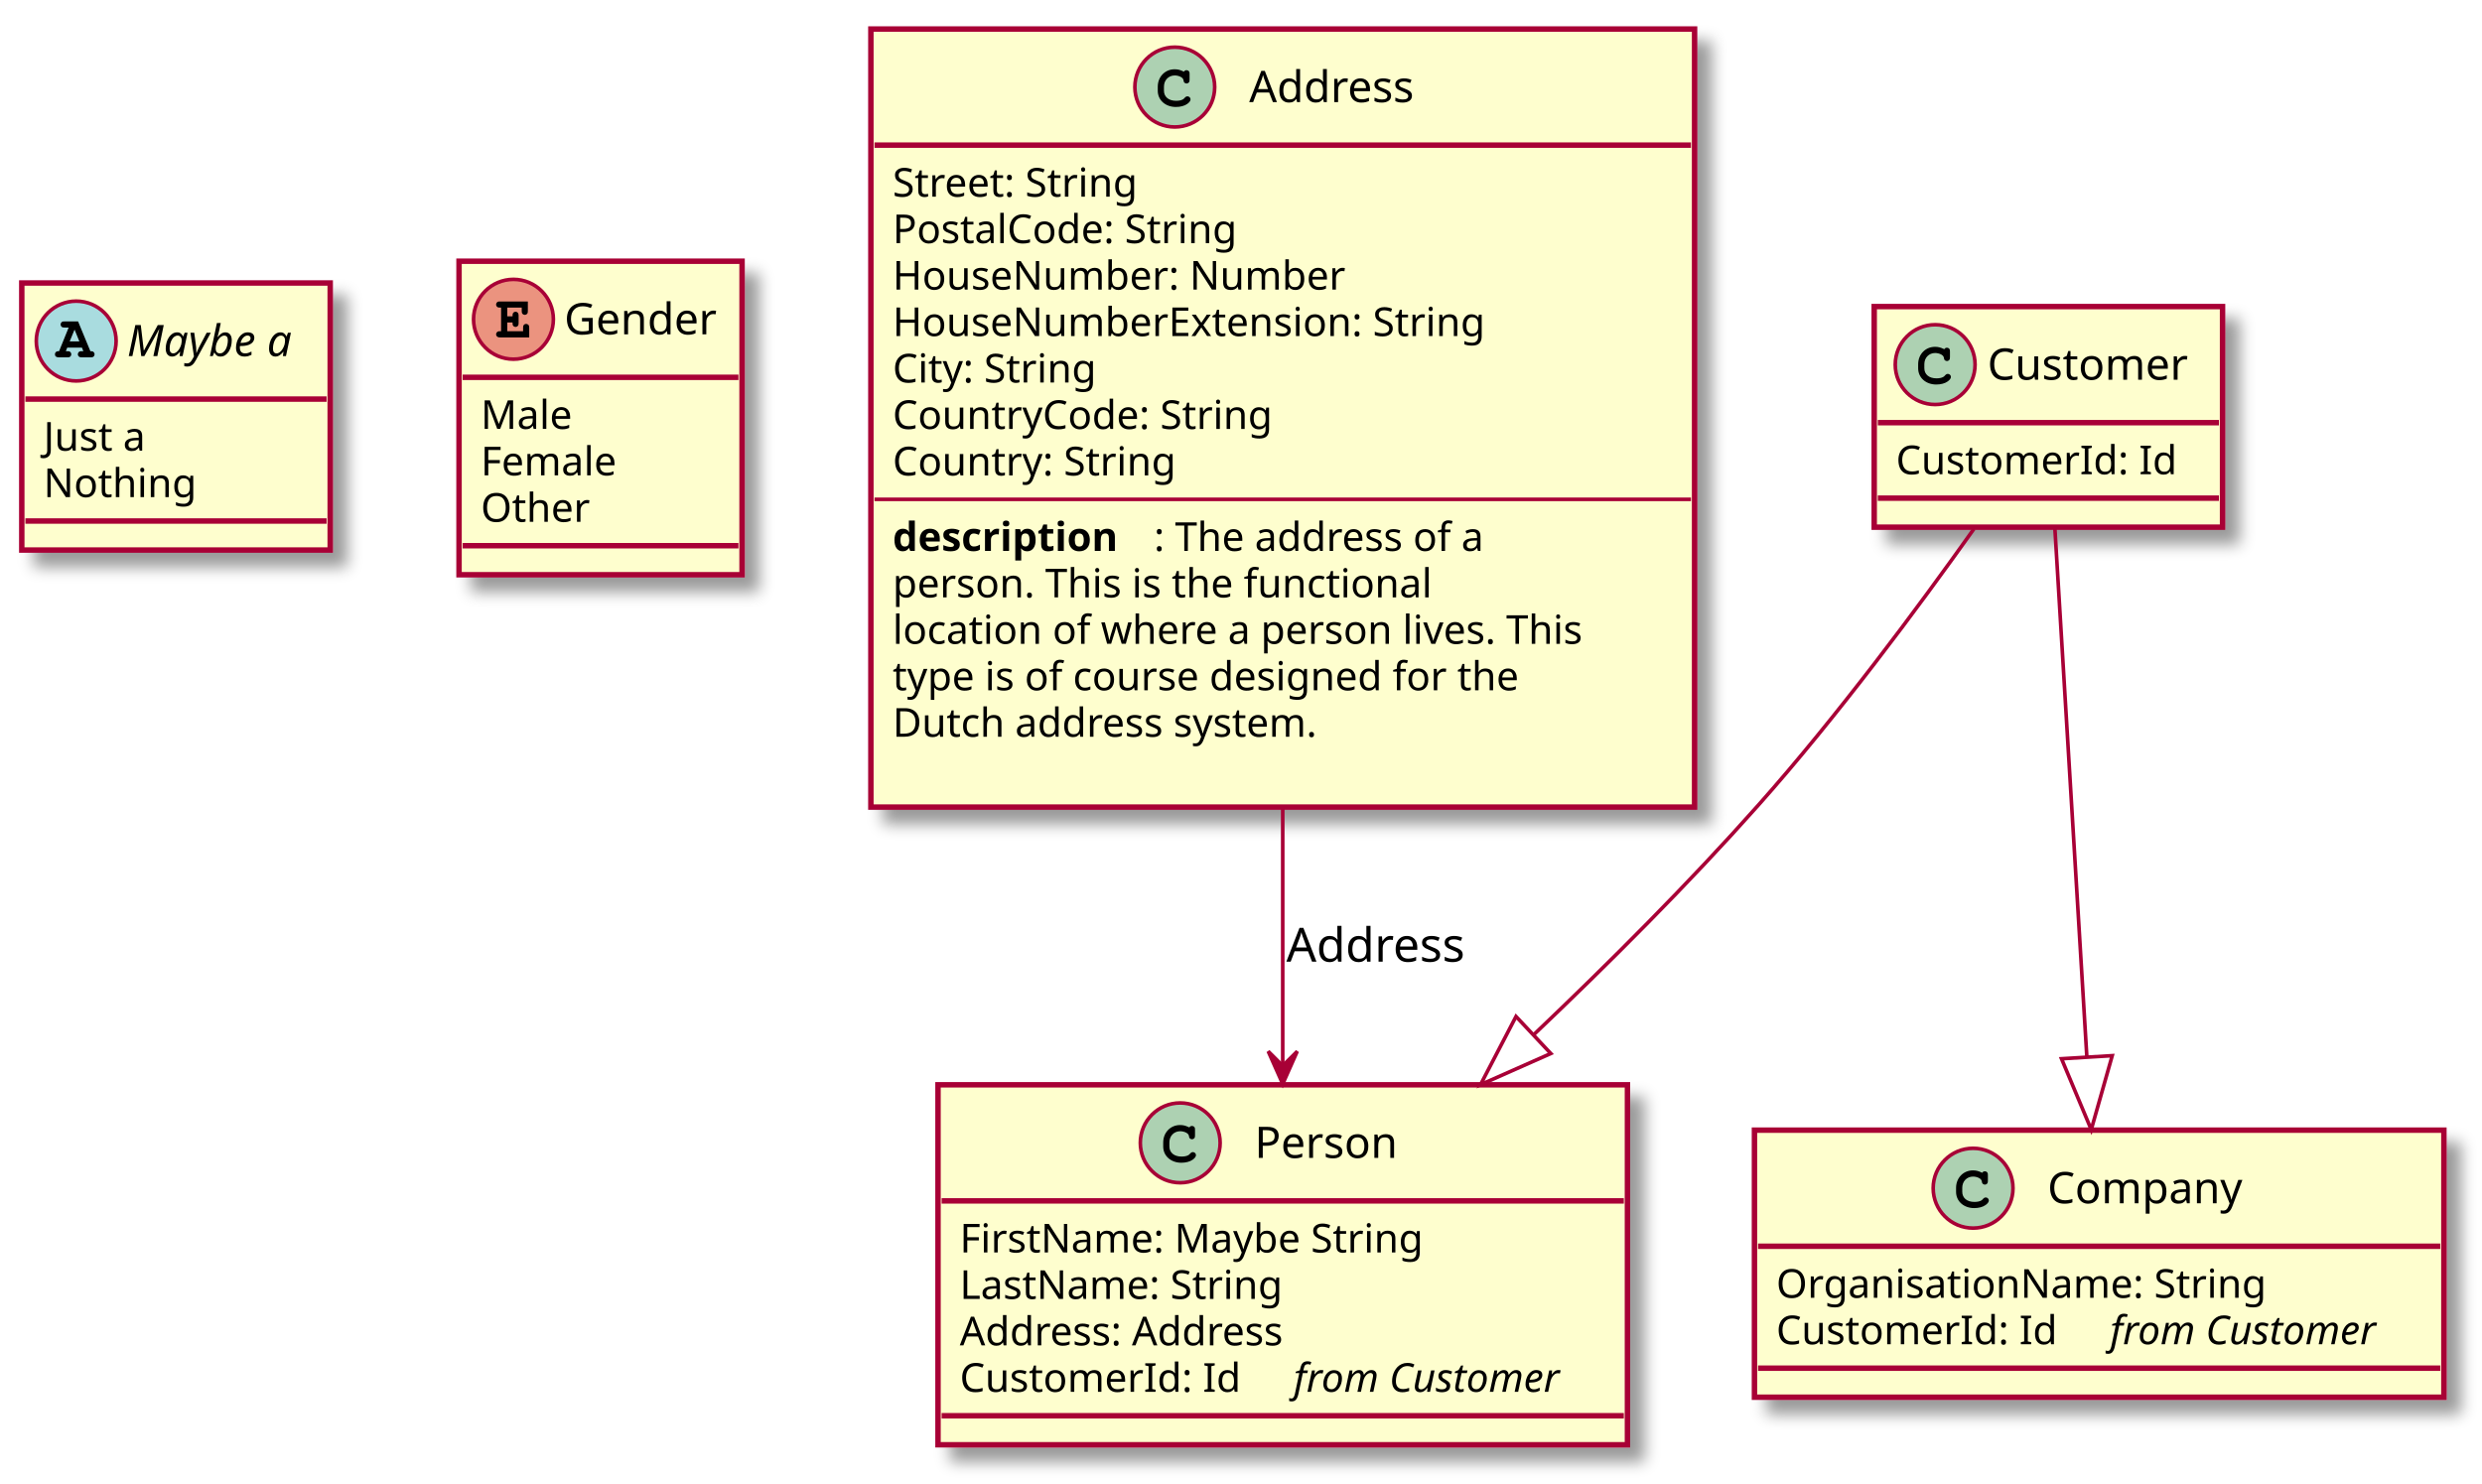
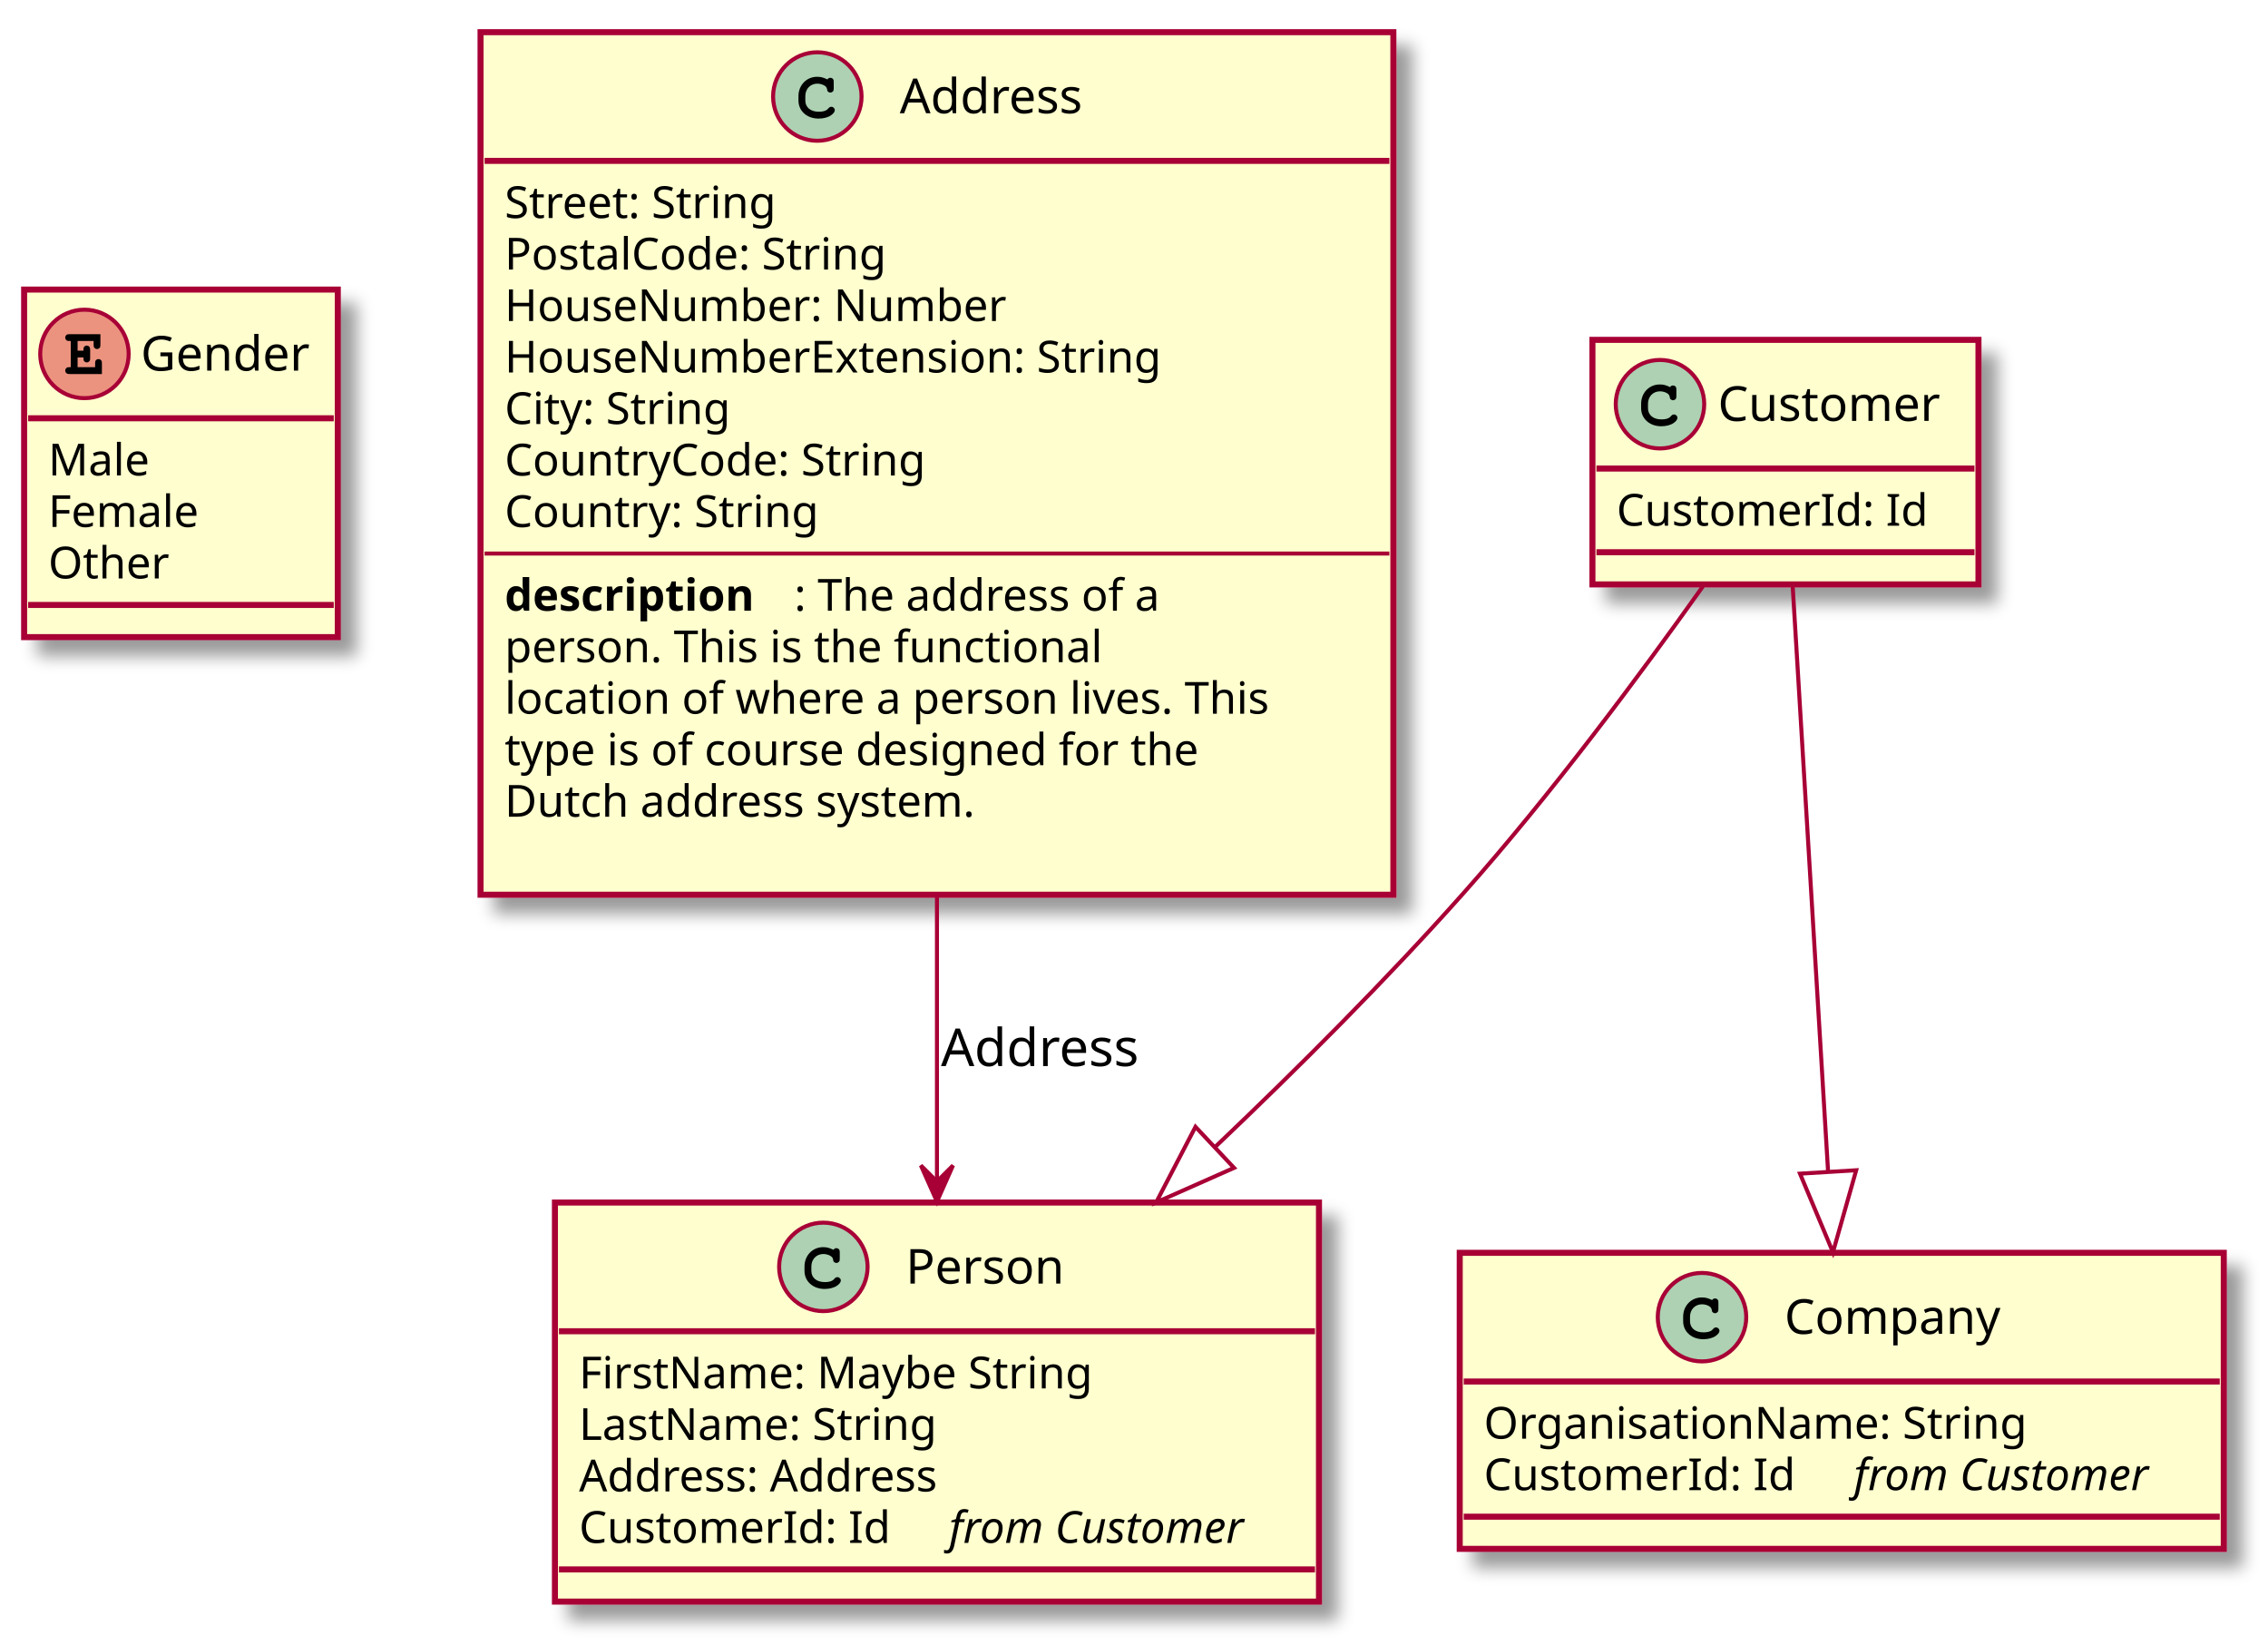
- <svg xmlns="http://www.w3.org/2000/svg" contentScriptType="application/ecmascript" contentStyleType="text/css" height="409px" preserveAspectRatio="none" style="width:684px;height:409px;" version="1.1" viewBox="0 0 684 409" width="684px" zoomAndPan="magnify">
+ <svg xmlns="http://www.w3.org/2000/svg" contentScriptType="application/ecmascript" contentStyleType="text/css" height="409px" preserveAspectRatio="none" style="width:564px;height:409px;" version="1.1" viewBox="0 0 564 409" width="564px" zoomAndPan="magnify">
  <defs>
-     <filter height="300%" id="fvduqva7580zv" width="300%" x="-1" y="-1">
+     <filter height="300%" id="f54f5c9pbn20a" width="300%" x="-1" y="-1">
      <feGaussianBlur result="blurOut" stdDeviation="2.0" />
      <feColorMatrix in="blurOut" result="blurOut2" type="matrix" values="0 0 0 0 0 0 0 0 0 0 0 0 0 0 0 0 0 0 .4 0" />
      <feOffset dx="4.0" dy="4.0" in="blurOut2" result="blurOut3" />
      <feBlend in="SourceGraphic" in2="blurOut3" mode="normal" />
    </filter>
  </defs>
  <g>
-     <rect fill="#FEFECE" filter="url(#fvduqva7580zv)" height="73.609" id="Maybe" style="stroke: #A80036; stroke-width: 1.5;" width="85" x="6" y="78" />
-     <ellipse cx="21" cy="94" fill="#A9DCDF" rx="11" ry="11" style="stroke: #A80036; stroke-width: 1.0;" />
-     <path d="M22.578,95.812 L18.531,95.812 L18.141,96.797 L18.531,96.797 C18.984,96.797 19.125,96.828 19.297,96.953 C19.516,97.125 19.641,97.375 19.641,97.656 C19.641,97.938 19.5,98.234 19.234,98.375 C19.109,98.469 18.891,98.5 18.531,98.5 L16.266,98.5 C15.516,98.5 15.141,98.219 15.141,97.656 C15.141,97.359 15.297,97.078 15.547,96.922 C15.703,96.812 15.859,96.797 16.281,96.797 L18.922,90.281 L17.844,90.281 C17.406,90.281 17.234,90.25 17.062,90.141 C16.844,89.969 16.703,89.719 16.703,89.438 C16.703,89.156 16.859,88.875 17.109,88.703 C17.266,88.609 17.391,88.594 17.844,88.594 L21.516,88.594 L24.906,96.797 C25.375,96.797 25.531,96.828 25.703,96.969 C25.922,97.125 26.062,97.375 26.062,97.656 C26.062,97.938 25.906,98.234 25.656,98.375 C25.516,98.469 25.297,98.5 24.938,98.5 L22.578,98.5 C22.156,98.5 21.953,98.453 21.812,98.328 C21.594,98.172 21.453,97.922 21.453,97.656 C21.453,97.359 21.609,97.078 21.859,96.922 C22.016,96.812 22.125,96.797 22.578,96.797 L22.969,96.797 Z M21.875,94.109 L20.547,90.844 L19.203,94.109 Z " />
-     <text fill="#000000" font-family="sans-serif" font-size="12" font-style="italic" lengthAdjust="spacingAndGlyphs" textLength="53" x="35" y="98.154">Maybe a</text>
-     <line style="stroke: #A80036; stroke-width: 1.5;" x1="7" x2="90" y1="110" y2="110" />
-     <text fill="#000000" font-family="sans-serif" font-size="11" lengthAdjust="spacingAndGlyphs" textLength="32" x="12" y="124.21">Just a</text>
-     <text fill="#000000" font-family="sans-serif" font-size="11" lengthAdjust="spacingAndGlyphs" textLength="43" x="12" y="137.015">Nothing</text>
-     <line style="stroke: #A80036; stroke-width: 1.5;" x1="7" x2="90" y1="143.609" y2="143.609" />
-     <rect fill="#FEFECE" filter="url(#fvduqva7580zv)" height="86.414" id="Gender" style="stroke: #A80036; stroke-width: 1.5;" width="78" x="126.5" y="72" />
-     <ellipse cx="141.5" cy="88" fill="#EB937F" rx="11" ry="11" style="stroke: #A80036; stroke-width: 1.0;" />
-     <path d="M139.797,88.875 L139.797,91.297 L144.156,91.297 L144.156,90.422 C144.156,89.938 144.188,89.797 144.297,89.641 C144.469,89.391 144.734,89.281 145,89.281 C145.281,89.281 145.562,89.438 145.734,89.688 C145.812,89.844 145.844,89.984 145.844,90.422 L145.844,93 L137.844,93 C137.453,93 137.219,92.953 137.078,92.828 C136.859,92.672 136.719,92.422 136.719,92.156 C136.719,91.859 136.875,91.594 137.125,91.422 C137.281,91.312 137.438,91.297 137.844,91.297 L138.094,91.297 L138.094,84.781 L137.844,84.781 C137.422,84.781 137.234,84.75 137.078,84.641 C136.859,84.469 136.719,84.219 136.719,83.938 C136.719,83.656 136.875,83.359 137.125,83.203 C137.281,83.109 137.406,83.094 137.844,83.094 L145.469,83.094 L145.469,85.641 C145.469,86.109 145.438,86.25 145.328,86.422 C145.156,86.641 144.891,86.781 144.625,86.781 C144.344,86.781 144.062,86.625 143.891,86.375 C143.812,86.219 143.781,86.047 143.781,85.641 L143.781,84.781 L139.797,84.781 L139.797,87.188 L141.25,87.188 L141.25,87.062 C141.25,86.609 141.281,86.453 141.391,86.281 C141.562,86.062 141.828,85.922 142.078,85.922 C142.531,85.922 142.844,86.234 142.906,86.703 C142.922,86.859 142.922,86.906 142.922,87.062 L142.922,88.984 C142.922,89.438 142.891,89.594 142.766,89.75 C142.609,89.969 142.344,90.109 142.094,90.109 C141.797,90.109 141.516,89.953 141.359,89.703 C141.281,89.547 141.25,89.391 141.25,88.984 L141.25,88.875 Z " />
-     <text fill="#000000" font-family="sans-serif" font-size="12" lengthAdjust="spacingAndGlyphs" textLength="46" x="155.5" y="92.154">Gender</text>
-     <line style="stroke: #A80036; stroke-width: 1.5;" x1="127.5" x2="203.5" y1="104" y2="104" />
-     <text fill="#000000" font-family="sans-serif" font-size="11" lengthAdjust="spacingAndGlyphs" textLength="26" x="132.5" y="118.21">Male</text>
-     <text fill="#000000" font-family="sans-serif" font-size="11" lengthAdjust="spacingAndGlyphs" textLength="41" x="132.5" y="131.015">Female</text>
-     <text fill="#000000" font-family="sans-serif" font-size="11" lengthAdjust="spacingAndGlyphs" textLength="32" x="132.5" y="143.82">Other</text>
-     <line style="stroke: #A80036; stroke-width: 1.5;" x1="127.5" x2="203.5" y1="150.414" y2="150.414" />
-     <rect fill="#FEFECE" filter="url(#fvduqva7580zv)" height="214.461" id="Address" style="stroke: #A80036; stroke-width: 1.5;" width="227" x="240" y="8" />
-     <ellipse cx="323.75" cy="24" fill="#ADD1B2" rx="11" ry="11" style="stroke: #A80036; stroke-width: 1.0;" />
-     <path d="M326.094,19.672 L326.266,19.75 C326.484,19.438 326.688,19.344 326.984,19.344 C327.281,19.344 327.562,19.484 327.719,19.75 C327.812,19.906 327.828,20.031 327.828,20.469 L327.828,21.891 C327.828,22.312 327.797,22.5 327.688,22.656 C327.516,22.875 327.25,23.016 326.984,23.016 C326.766,23.016 326.531,22.906 326.391,22.766 C326.25,22.641 326.219,22.516 326.156,22.109 C326.062,21.703 325.891,21.484 325.406,21.203 C324.938,20.953 324.328,20.797 323.75,20.797 C322.016,20.797 320.766,22.109 320.766,23.891 L320.766,24.984 C320.766,26.688 322.062,27.781 324.109,27.781 C324.875,27.781 325.562,27.656 325.984,27.391 C326.172,27.297 326.172,27.297 326.625,26.812 C326.812,26.625 327.016,26.547 327.234,26.547 C327.703,26.547 328.094,26.938 328.094,27.391 C328.094,27.781 327.766,28.234 327.188,28.641 C326.438,29.188 325.281,29.484 324.062,29.484 C321.172,29.484 319.062,27.594 319.062,25.016 L319.062,23.891 C319.062,21.172 321.062,19.094 323.688,19.094 C324.562,19.094 325.156,19.234 326.094,19.672 Z " />
-     <text fill="#000000" font-family="sans-serif" font-size="12" lengthAdjust="spacingAndGlyphs" textLength="51" x="344.25" y="28.154">Address</text>
-     <line style="stroke: #A80036; stroke-width: 1.5;" x1="241" x2="466" y1="40" y2="40" />
-     <text fill="#000000" font-family="sans-serif" font-size="11" lengthAdjust="spacingAndGlyphs" textLength="77" x="246" y="54.21">Street: String</text>
-     <text fill="#000000" font-family="sans-serif" font-size="11" lengthAdjust="spacingAndGlyphs" textLength="106" x="246" y="67.015">PostalCode: String</text>
-     <text fill="#000000" font-family="sans-serif" font-size="11" lengthAdjust="spacingAndGlyphs" textLength="134" x="246" y="79.82">HouseNumber: Number</text>
-     <text fill="#000000" font-family="sans-serif" font-size="11" lengthAdjust="spacingAndGlyphs" textLength="178" x="246" y="92.624">HouseNumberExtension: String</text>
-     <text fill="#000000" font-family="sans-serif" font-size="11" lengthAdjust="spacingAndGlyphs" textLength="63" x="246" y="105.429">City: String</text>
-     <text fill="#000000" font-family="sans-serif" font-size="11" lengthAdjust="spacingAndGlyphs" textLength="115" x="246" y="118.234">CountryCode: String</text>
-     <text fill="#000000" font-family="sans-serif" font-size="11" lengthAdjust="spacingAndGlyphs" textLength="86" x="246" y="131.039">Country: String</text>
-     <line style="stroke: #A80036; stroke-width: 1.0;" x1="241" x2="466" y1="137.633" y2="137.633" />
-     <text fill="#000000" font-family="sans-serif" font-size="11" font-weight="bold" lengthAdjust="spacingAndGlyphs" textLength="72" x="246" y="151.843">description</text>
-     <text fill="#000000" font-family="sans-serif" font-size="11" lengthAdjust="spacingAndGlyphs" textLength="106" x="318" y="151.843">: The address of a</text>
-     <text fill="#000000" font-family="sans-serif" font-size="11" lengthAdjust="spacingAndGlyphs" textLength="167" x="246" y="164.648">person. This is the functional</text>
-     <text fill="#000000" font-family="sans-serif" font-size="11" lengthAdjust="spacingAndGlyphs" textLength="215" x="246" y="177.453">location of where a person lives. This</text>
-     <text fill="#000000" font-family="sans-serif" font-size="11" lengthAdjust="spacingAndGlyphs" textLength="194" x="246" y="190.257">type is of course designed for the</text>
-     <text fill="#000000" font-family="sans-serif" font-size="11" lengthAdjust="spacingAndGlyphs" textLength="133" x="246" y="203.062">Dutch address system.</text>
-     <text fill="#000000" font-family="sans-serif" font-size="11" lengthAdjust="spacingAndGlyphs" textLength="0" x="250" y="215.867" />
-     <rect fill="#FEFECE" filter="url(#fvduqva7580zv)" height="99.219" id="Person" style="stroke: #A80036; stroke-width: 1.5;" width="190" x="258.5" y="299" />
-     <ellipse cx="325.25" cy="315" fill="#ADD1B2" rx="11" ry="11" style="stroke: #A80036; stroke-width: 1.0;" />
-     <path d="M327.594,310.672 L327.766,310.75 C327.984,310.438 328.188,310.344 328.484,310.344 C328.781,310.344 329.062,310.484 329.219,310.75 C329.312,310.906 329.328,311.031 329.328,311.469 L329.328,312.891 C329.328,313.312 329.297,313.5 329.188,313.656 C329.016,313.875 328.75,314.016 328.484,314.016 C328.266,314.016 328.031,313.906 327.891,313.766 C327.75,313.641 327.719,313.516 327.656,313.109 C327.562,312.703 327.391,312.484 326.906,312.203 C326.438,311.953 325.828,311.797 325.25,311.797 C323.516,311.797 322.266,313.109 322.266,314.891 L322.266,315.984 C322.266,317.688 323.562,318.781 325.609,318.781 C326.375,318.781 327.062,318.656 327.484,318.391 C327.672,318.297 327.672,318.297 328.125,317.812 C328.312,317.625 328.516,317.547 328.734,317.547 C329.203,317.547 329.594,317.938 329.594,318.391 C329.594,318.781 329.266,319.234 328.688,319.641 C327.938,320.188 326.781,320.484 325.562,320.484 C322.672,320.484 320.562,318.594 320.562,316.016 L320.562,314.891 C320.562,312.172 322.562,310.094 325.188,310.094 C326.062,310.094 326.656,310.234 327.594,310.672 Z " />
-     <text fill="#000000" font-family="sans-serif" font-size="12" lengthAdjust="spacingAndGlyphs" textLength="44" x="345.75" y="319.154">Person</text>
-     <line style="stroke: #A80036; stroke-width: 1.5;" x1="259.5" x2="447.5" y1="331" y2="331" />
-     <text fill="#000000" font-family="sans-serif" font-size="11" lengthAdjust="spacingAndGlyphs" textLength="140" x="264.5" y="345.21">FirstName: Maybe String</text>
-     <text fill="#000000" font-family="sans-serif" font-size="11" lengthAdjust="spacingAndGlyphs" textLength="99" x="264.5" y="358.015">LastName: String</text>
-     <text fill="#000000" font-family="sans-serif" font-size="11" lengthAdjust="spacingAndGlyphs" textLength="102" x="264.5" y="370.82">Address: Address</text>
-     <text fill="#000000" font-family="sans-serif" font-size="11" lengthAdjust="spacingAndGlyphs" textLength="84" x="264.5" y="383.625">CustomerId: Id</text>
-     <text fill="#000000" font-family="sans-serif" font-size="11" font-style="italic" lengthAdjust="spacingAndGlyphs" textLength="86" x="356.5" y="383.625">from Customer</text>
-     <line style="stroke: #A80036; stroke-width: 1.5;" x1="259.5" x2="447.5" y1="390.219" y2="390.219" />
-     <rect fill="#FEFECE" filter="url(#fvduqva7580zv)" height="60.805" id="Customer" style="stroke: #A80036; stroke-width: 1.5;" width="96" x="516.5" y="84.5" />
-     <ellipse cx="533.3" cy="100.5" fill="#ADD1B2" rx="11" ry="11" style="stroke: #A80036; stroke-width: 1.0;" />
-     <path d="M535.644,96.172 L535.816,96.25 C536.034,95.938 536.237,95.844 536.534,95.844 C536.831,95.844 537.112,95.984 537.269,96.25 C537.362,96.406 537.378,96.531 537.378,96.969 L537.378,98.391 C537.378,98.812 537.347,99 537.237,99.156 C537.066,99.375 536.8,99.516 536.534,99.516 C536.316,99.516 536.081,99.406 535.941,99.266 C535.8,99.141 535.769,99.016 535.706,98.609 C535.612,98.203 535.441,97.984 534.956,97.703 C534.487,97.453 533.878,97.297 533.3,97.297 C531.566,97.297 530.316,98.609 530.316,100.391 L530.316,101.484 C530.316,103.188 531.612,104.281 533.659,104.281 C534.425,104.281 535.112,104.156 535.534,103.891 C535.722,103.797 535.722,103.797 536.175,103.312 C536.362,103.125 536.566,103.047 536.784,103.047 C537.253,103.047 537.644,103.438 537.644,103.891 C537.644,104.281 537.316,104.734 536.737,105.141 C535.987,105.688 534.831,105.984 533.612,105.984 C530.722,105.984 528.612,104.094 528.612,101.516 L528.612,100.391 C528.612,97.672 530.612,95.594 533.237,95.594 C534.112,95.594 534.706,95.734 535.644,96.172 Z " />
-     <text fill="#000000" font-family="sans-serif" font-size="12" lengthAdjust="spacingAndGlyphs" textLength="60" x="547.7" y="104.654">Customer</text>
-     <line style="stroke: #A80036; stroke-width: 1.5;" x1="517.5" x2="611.5" y1="116.5" y2="116.5" />
-     <text fill="#000000" font-family="sans-serif" font-size="11" lengthAdjust="spacingAndGlyphs" textLength="84" x="522.5" y="130.71">CustomerId: Id</text>
-     <line style="stroke: #A80036; stroke-width: 1.5;" x1="517.5" x2="611.5" y1="137.305" y2="137.305" />
-     <rect fill="#FEFECE" filter="url(#fvduqva7580zv)" height="73.609" id="Company" style="stroke: #A80036; stroke-width: 1.5;" width="190" x="483.5" y="311.5" />
-     <ellipse cx="543.75" cy="327.5" fill="#ADD1B2" rx="11" ry="11" style="stroke: #A80036; stroke-width: 1.0;" />
-     <path d="M546.094,323.172 L546.266,323.25 C546.484,322.938 546.688,322.844 546.984,322.844 C547.281,322.844 547.562,322.984 547.719,323.25 C547.812,323.406 547.828,323.531 547.828,323.969 L547.828,325.391 C547.828,325.812 547.797,326 547.688,326.156 C547.516,326.375 547.25,326.516 546.984,326.516 C546.766,326.516 546.531,326.406 546.391,326.266 C546.25,326.141 546.219,326.016 546.156,325.609 C546.062,325.203 545.891,324.984 545.406,324.703 C544.938,324.453 544.328,324.297 543.75,324.297 C542.016,324.297 540.766,325.609 540.766,327.391 L540.766,328.484 C540.766,330.188 542.062,331.281 544.109,331.281 C544.875,331.281 545.562,331.156 545.984,330.891 C546.172,330.797 546.172,330.797 546.625,330.312 C546.812,330.125 547.016,330.047 547.234,330.047 C547.703,330.047 548.094,330.438 548.094,330.891 C548.094,331.281 547.766,331.734 547.188,332.141 C546.438,332.688 545.281,332.984 544.062,332.984 C541.172,332.984 539.062,331.094 539.062,328.516 L539.062,327.391 C539.062,324.672 541.062,322.594 543.688,322.594 C544.562,322.594 545.156,322.734 546.094,323.172 Z " />
-     <text fill="#000000" font-family="sans-serif" font-size="12" lengthAdjust="spacingAndGlyphs" textLength="57" x="564.25" y="331.654">Company</text>
-     <line style="stroke: #A80036; stroke-width: 1.5;" x1="484.5" x2="672.5" y1="343.5" y2="343.5" />
-     <text fill="#000000" font-family="sans-serif" font-size="11" lengthAdjust="spacingAndGlyphs" textLength="148" x="489.5" y="357.71">OrganisationName: String</text>
-     <text fill="#000000" font-family="sans-serif" font-size="11" lengthAdjust="spacingAndGlyphs" textLength="84" x="489.5" y="370.515">CustomerId: Id</text>
-     <text fill="#000000" font-family="sans-serif" font-size="11" font-style="italic" lengthAdjust="spacingAndGlyphs" textLength="86" x="581.5" y="370.515">from Customer</text>
-     <line style="stroke: #A80036; stroke-width: 1.5;" x1="484.5" x2="672.5" y1="377.109" y2="377.109" />
-     <path d="M353.5,222.264 C353.5,247.023 353.5,272.365 353.5,293.718 " fill="none" id="Address-Person" style="stroke: #A80036; stroke-width: 1.0;" />
-     <polygon fill="#A80036" points="353.5,298.774,357.5,289.774,353.5,293.774,349.5,289.774,353.5,298.774" style="stroke: #A80036; stroke-width: 1.0;" />
-     <text fill="#000000" font-family="sans-serif" font-size="13" lengthAdjust="spacingAndGlyphs" textLength="52" x="354.5" y="265.067">Address</text>
-     <path d="M543.976,145.783 C528.487,167.594 506.251,197.531 484.5,222 C465.388,243.499 443.24,265.632 422.653,285.209 " fill="none" id="Customer-Person" style="stroke: #A80036; stroke-width: 1.0;" />
-     <polygon fill="none" points="427.376,290.378,408.005,298.968,417.791,280.173,427.376,290.378" style="stroke: #A80036; stroke-width: 1.0;" />
-     <path d="M566.302,145.791 C568.519,182.455 572.33,245.48 575.104,291.342 " fill="none" id="Customer-Company" style="stroke: #A80036; stroke-width: 1.0;" />
-     <polygon fill="none" points="582.094,290.973,576.314,311.359,568.12,291.818,582.094,290.973" style="stroke: #A80036; stroke-width: 1.0;" />
+     <rect fill="#FEFECE" filter="url(#f54f5c9pbn20a)" height="86.414" id="Gender" style="stroke: #A80036; stroke-width: 1.5;" width="78" x="6" y="72" />
+     <ellipse cx="21" cy="88" fill="#EB937F" rx="11" ry="11" style="stroke: #A80036; stroke-width: 1.0;" />
+     <path d="M19.297,88.875 L19.297,91.297 L23.656,91.297 L23.656,90.422 C23.656,89.938 23.688,89.797 23.797,89.641 C23.969,89.391 24.234,89.281 24.5,89.281 C24.781,89.281 25.062,89.438 25.234,89.688 C25.312,89.844 25.344,89.984 25.344,90.422 L25.344,93 L17.344,93 C16.953,93 16.719,92.953 16.578,92.828 C16.359,92.672 16.219,92.422 16.219,92.156 C16.219,91.859 16.375,91.594 16.625,91.422 C16.781,91.312 16.938,91.297 17.344,91.297 L17.594,91.297 L17.594,84.781 L17.344,84.781 C16.922,84.781 16.734,84.75 16.578,84.641 C16.359,84.469 16.219,84.219 16.219,83.938 C16.219,83.656 16.375,83.359 16.625,83.203 C16.781,83.109 16.906,83.094 17.344,83.094 L24.969,83.094 L24.969,85.641 C24.969,86.109 24.938,86.25 24.828,86.422 C24.656,86.641 24.391,86.781 24.125,86.781 C23.844,86.781 23.562,86.625 23.391,86.375 C23.312,86.219 23.281,86.047 23.281,85.641 L23.281,84.781 L19.297,84.781 L19.297,87.188 L20.75,87.188 L20.75,87.062 C20.75,86.609 20.781,86.453 20.891,86.281 C21.062,86.062 21.328,85.922 21.578,85.922 C22.031,85.922 22.344,86.234 22.406,86.703 C22.422,86.859 22.422,86.906 22.422,87.062 L22.422,88.984 C22.422,89.438 22.391,89.594 22.266,89.75 C22.109,89.969 21.844,90.109 21.594,90.109 C21.297,90.109 21.016,89.953 20.859,89.703 C20.781,89.547 20.75,89.391 20.75,88.984 L20.75,88.875 Z " />
+     <text fill="#000000" font-family="sans-serif" font-size="12" lengthAdjust="spacingAndGlyphs" textLength="46" x="35" y="92.154">Gender</text>
+     <line style="stroke: #A80036; stroke-width: 1.5;" x1="7" x2="83" y1="104" y2="104" />
+     <text fill="#000000" font-family="sans-serif" font-size="11" lengthAdjust="spacingAndGlyphs" textLength="26" x="12" y="118.21">Male</text>
+     <text fill="#000000" font-family="sans-serif" font-size="11" lengthAdjust="spacingAndGlyphs" textLength="41" x="12" y="131.015">Female</text>
+     <text fill="#000000" font-family="sans-serif" font-size="11" lengthAdjust="spacingAndGlyphs" textLength="32" x="12" y="143.82">Other</text>
+     <line style="stroke: #A80036; stroke-width: 1.5;" x1="7" x2="83" y1="150.414" y2="150.414" />
+     <rect fill="#FEFECE" filter="url(#f54f5c9pbn20a)" height="214.461" id="Address" style="stroke: #A80036; stroke-width: 1.5;" width="227" x="119.5" y="8" />
+     <ellipse cx="203.25" cy="24" fill="#ADD1B2" rx="11" ry="11" style="stroke: #A80036; stroke-width: 1.0;" />
+     <path d="M205.594,19.672 L205.766,19.75 C205.984,19.438 206.188,19.344 206.484,19.344 C206.781,19.344 207.062,19.484 207.219,19.75 C207.312,19.906 207.328,20.031 207.328,20.469 L207.328,21.891 C207.328,22.312 207.297,22.5 207.188,22.656 C207.016,22.875 206.75,23.016 206.484,23.016 C206.266,23.016 206.031,22.906 205.891,22.766 C205.75,22.641 205.719,22.516 205.656,22.109 C205.562,21.703 205.391,21.484 204.906,21.203 C204.438,20.953 203.828,20.797 203.25,20.797 C201.516,20.797 200.266,22.109 200.266,23.891 L200.266,24.984 C200.266,26.688 201.562,27.781 203.609,27.781 C204.375,27.781 205.062,27.656 205.484,27.391 C205.672,27.297 205.672,27.297 206.125,26.812 C206.312,26.625 206.516,26.547 206.734,26.547 C207.203,26.547 207.594,26.938 207.594,27.391 C207.594,27.781 207.266,28.234 206.688,28.641 C205.938,29.188 204.781,29.484 203.562,29.484 C200.672,29.484 198.562,27.594 198.562,25.016 L198.562,23.891 C198.562,21.172 200.562,19.094 203.188,19.094 C204.062,19.094 204.656,19.234 205.594,19.672 Z " />
+     <text fill="#000000" font-family="sans-serif" font-size="12" lengthAdjust="spacingAndGlyphs" textLength="51" x="223.75" y="28.154">Address</text>
+     <line style="stroke: #A80036; stroke-width: 1.5;" x1="120.5" x2="345.5" y1="40" y2="40" />
+     <text fill="#000000" font-family="sans-serif" font-size="11" lengthAdjust="spacingAndGlyphs" textLength="77" x="125.5" y="54.21">Street: String</text>
+     <text fill="#000000" font-family="sans-serif" font-size="11" lengthAdjust="spacingAndGlyphs" textLength="106" x="125.5" y="67.015">PostalCode: String</text>
+     <text fill="#000000" font-family="sans-serif" font-size="11" lengthAdjust="spacingAndGlyphs" textLength="134" x="125.5" y="79.82">HouseNumber: Number</text>
+     <text fill="#000000" font-family="sans-serif" font-size="11" lengthAdjust="spacingAndGlyphs" textLength="178" x="125.5" y="92.624">HouseNumberExtension: String</text>
+     <text fill="#000000" font-family="sans-serif" font-size="11" lengthAdjust="spacingAndGlyphs" textLength="63" x="125.5" y="105.429">City: String</text>
+     <text fill="#000000" font-family="sans-serif" font-size="11" lengthAdjust="spacingAndGlyphs" textLength="115" x="125.5" y="118.234">CountryCode: String</text>
+     <text fill="#000000" font-family="sans-serif" font-size="11" lengthAdjust="spacingAndGlyphs" textLength="86" x="125.5" y="131.039">Country: String</text>
+     <line style="stroke: #A80036; stroke-width: 1.0;" x1="120.5" x2="345.5" y1="137.633" y2="137.633" />
+     <text fill="#000000" font-family="sans-serif" font-size="11" font-weight="bold" lengthAdjust="spacingAndGlyphs" textLength="72" x="125.5" y="151.843">description</text>
+     <text fill="#000000" font-family="sans-serif" font-size="11" lengthAdjust="spacingAndGlyphs" textLength="106" x="197.5" y="151.843">: The address of a</text>
+     <text fill="#000000" font-family="sans-serif" font-size="11" lengthAdjust="spacingAndGlyphs" textLength="167" x="125.5" y="164.648">person. This is the functional</text>
+     <text fill="#000000" font-family="sans-serif" font-size="11" lengthAdjust="spacingAndGlyphs" textLength="215" x="125.5" y="177.453">location of where a person lives. This</text>
+     <text fill="#000000" font-family="sans-serif" font-size="11" lengthAdjust="spacingAndGlyphs" textLength="194" x="125.5" y="190.257">type is of course designed for the</text>
+     <text fill="#000000" font-family="sans-serif" font-size="11" lengthAdjust="spacingAndGlyphs" textLength="133" x="125.5" y="203.062">Dutch address system.</text>
+     <text fill="#000000" font-family="sans-serif" font-size="11" lengthAdjust="spacingAndGlyphs" textLength="0" x="129.5" y="215.867" />
+     <rect fill="#FEFECE" filter="url(#f54f5c9pbn20a)" height="99.219" id="Person" style="stroke: #A80036; stroke-width: 1.5;" width="190" x="138" y="299" />
+     <ellipse cx="204.75" cy="315" fill="#ADD1B2" rx="11" ry="11" style="stroke: #A80036; stroke-width: 1.0;" />
+     <path d="M207.094,310.672 L207.266,310.75 C207.484,310.438 207.688,310.344 207.984,310.344 C208.281,310.344 208.562,310.484 208.719,310.75 C208.812,310.906 208.828,311.031 208.828,311.469 L208.828,312.891 C208.828,313.312 208.797,313.5 208.688,313.656 C208.516,313.875 208.25,314.016 207.984,314.016 C207.766,314.016 207.531,313.906 207.391,313.766 C207.25,313.641 207.219,313.516 207.156,313.109 C207.062,312.703 206.891,312.484 206.406,312.203 C205.938,311.953 205.328,311.797 204.75,311.797 C203.016,311.797 201.766,313.109 201.766,314.891 L201.766,315.984 C201.766,317.688 203.062,318.781 205.109,318.781 C205.875,318.781 206.562,318.656 206.984,318.391 C207.172,318.297 207.172,318.297 207.625,317.812 C207.812,317.625 208.016,317.547 208.234,317.547 C208.703,317.547 209.094,317.938 209.094,318.391 C209.094,318.781 208.766,319.234 208.188,319.641 C207.438,320.188 206.281,320.484 205.062,320.484 C202.172,320.484 200.062,318.594 200.062,316.016 L200.062,314.891 C200.062,312.172 202.062,310.094 204.688,310.094 C205.562,310.094 206.156,310.234 207.094,310.672 Z " />
+     <text fill="#000000" font-family="sans-serif" font-size="12" lengthAdjust="spacingAndGlyphs" textLength="44" x="225.25" y="319.154">Person</text>
+     <line style="stroke: #A80036; stroke-width: 1.5;" x1="139" x2="327" y1="331" y2="331" />
+     <text fill="#000000" font-family="sans-serif" font-size="11" lengthAdjust="spacingAndGlyphs" textLength="140" x="144" y="345.21">FirstName: Maybe String</text>
+     <text fill="#000000" font-family="sans-serif" font-size="11" lengthAdjust="spacingAndGlyphs" textLength="99" x="144" y="358.015">LastName: String</text>
+     <text fill="#000000" font-family="sans-serif" font-size="11" lengthAdjust="spacingAndGlyphs" textLength="102" x="144" y="370.82">Address: Address</text>
+     <text fill="#000000" font-family="sans-serif" font-size="11" lengthAdjust="spacingAndGlyphs" textLength="84" x="144" y="383.625">CustomerId: Id</text>
+     <text fill="#000000" font-family="sans-serif" font-size="11" font-style="italic" lengthAdjust="spacingAndGlyphs" textLength="86" x="236" y="383.625">from Customer</text>
+     <line style="stroke: #A80036; stroke-width: 1.5;" x1="139" x2="327" y1="390.219" y2="390.219" />
+     <rect fill="#FEFECE" filter="url(#f54f5c9pbn20a)" height="60.805" id="Customer" style="stroke: #A80036; stroke-width: 1.5;" width="96" x="396" y="84.5" />
+     <ellipse cx="412.8" cy="100.5" fill="#ADD1B2" rx="11" ry="11" style="stroke: #A80036; stroke-width: 1.0;" />
+     <path d="M415.144,96.172 L415.316,96.25 C415.534,95.938 415.738,95.844 416.034,95.844 C416.331,95.844 416.613,95.984 416.769,96.25 C416.863,96.406 416.878,96.531 416.878,96.969 L416.878,98.391 C416.878,98.812 416.847,99 416.738,99.156 C416.566,99.375 416.3,99.516 416.034,99.516 C415.816,99.516 415.581,99.406 415.441,99.266 C415.3,99.141 415.269,99.016 415.206,98.609 C415.113,98.203 414.941,97.984 414.456,97.703 C413.988,97.453 413.378,97.297 412.8,97.297 C411.066,97.297 409.816,98.609 409.816,100.391 L409.816,101.484 C409.816,103.188 411.113,104.281 413.159,104.281 C413.925,104.281 414.613,104.156 415.034,103.891 C415.222,103.797 415.222,103.797 415.675,103.312 C415.863,103.125 416.066,103.047 416.284,103.047 C416.753,103.047 417.144,103.438 417.144,103.891 C417.144,104.281 416.816,104.734 416.238,105.141 C415.488,105.688 414.331,105.984 413.113,105.984 C410.222,105.984 408.113,104.094 408.113,101.516 L408.113,100.391 C408.113,97.672 410.113,95.594 412.738,95.594 C413.613,95.594 414.206,95.734 415.144,96.172 Z " />
+     <text fill="#000000" font-family="sans-serif" font-size="12" lengthAdjust="spacingAndGlyphs" textLength="60" x="427.2" y="104.654">Customer</text>
+     <line style="stroke: #A80036; stroke-width: 1.5;" x1="397" x2="491" y1="116.5" y2="116.5" />
+     <text fill="#000000" font-family="sans-serif" font-size="11" lengthAdjust="spacingAndGlyphs" textLength="84" x="402" y="130.71">CustomerId: Id</text>
+     <line style="stroke: #A80036; stroke-width: 1.5;" x1="397" x2="491" y1="137.305" y2="137.305" />
+     <rect fill="#FEFECE" filter="url(#f54f5c9pbn20a)" height="73.609" id="Company" style="stroke: #A80036; stroke-width: 1.5;" width="190" x="363" y="311.5" />
+     <ellipse cx="423.25" cy="327.5" fill="#ADD1B2" rx="11" ry="11" style="stroke: #A80036; stroke-width: 1.0;" />
+     <path d="M425.594,323.172 L425.766,323.25 C425.984,322.938 426.188,322.844 426.484,322.844 C426.781,322.844 427.062,322.984 427.219,323.25 C427.312,323.406 427.328,323.531 427.328,323.969 L427.328,325.391 C427.328,325.812 427.297,326 427.188,326.156 C427.016,326.375 426.75,326.516 426.484,326.516 C426.266,326.516 426.031,326.406 425.891,326.266 C425.75,326.141 425.719,326.016 425.656,325.609 C425.562,325.203 425.391,324.984 424.906,324.703 C424.438,324.453 423.828,324.297 423.25,324.297 C421.516,324.297 420.266,325.609 420.266,327.391 L420.266,328.484 C420.266,330.188 421.562,331.281 423.609,331.281 C424.375,331.281 425.062,331.156 425.484,330.891 C425.672,330.797 425.672,330.797 426.125,330.312 C426.312,330.125 426.516,330.047 426.734,330.047 C427.203,330.047 427.594,330.438 427.594,330.891 C427.594,331.281 427.266,331.734 426.688,332.141 C425.938,332.688 424.781,332.984 423.562,332.984 C420.672,332.984 418.562,331.094 418.562,328.516 L418.562,327.391 C418.562,324.672 420.562,322.594 423.188,322.594 C424.062,322.594 424.656,322.734 425.594,323.172 Z " />
+     <text fill="#000000" font-family="sans-serif" font-size="12" lengthAdjust="spacingAndGlyphs" textLength="57" x="443.75" y="331.654">Company</text>
+     <line style="stroke: #A80036; stroke-width: 1.5;" x1="364" x2="552" y1="343.5" y2="343.5" />
+     <text fill="#000000" font-family="sans-serif" font-size="11" lengthAdjust="spacingAndGlyphs" textLength="148" x="369" y="357.71">OrganisationName: String</text>
+     <text fill="#000000" font-family="sans-serif" font-size="11" lengthAdjust="spacingAndGlyphs" textLength="84" x="369" y="370.515">CustomerId: Id</text>
+     <text fill="#000000" font-family="sans-serif" font-size="11" font-style="italic" lengthAdjust="spacingAndGlyphs" textLength="86" x="461" y="370.515">from Customer</text>
+     <line style="stroke: #A80036; stroke-width: 1.5;" x1="364" x2="552" y1="377.109" y2="377.109" />
+     <path d="M233,222.264 C233,247.023 233,272.365 233,293.718 " fill="none" id="Address-Person" style="stroke: #A80036; stroke-width: 1.0;" />
+     <polygon fill="#A80036" points="233,298.774,237,289.774,233,293.774,229,289.774,233,298.774" style="stroke: #A80036; stroke-width: 1.0;" />
+     <text fill="#000000" font-family="sans-serif" font-size="13" lengthAdjust="spacingAndGlyphs" textLength="52" x="234" y="265.067">Address</text>
+     <path d="M423.476,145.783 C407.987,167.594 385.751,197.531 364,222 C344.888,243.499 322.74,265.632 302.153,285.209 " fill="none" id="Customer-Person" style="stroke: #A80036; stroke-width: 1.0;" />
+     <polygon fill="none" points="306.876,290.378,287.505,298.968,297.291,280.173,306.876,290.378" style="stroke: #A80036; stroke-width: 1.0;" />
+     <path d="M445.802,145.791 C448.019,182.455 451.83,245.48 454.604,291.342 " fill="none" id="Customer-Company" style="stroke: #A80036; stroke-width: 1.0;" />
+     <polygon fill="none" points="461.594,290.973,455.814,311.359,447.62,291.818,461.594,290.973" style="stroke: #A80036; stroke-width: 1.0;" />
  </g>
</svg>
